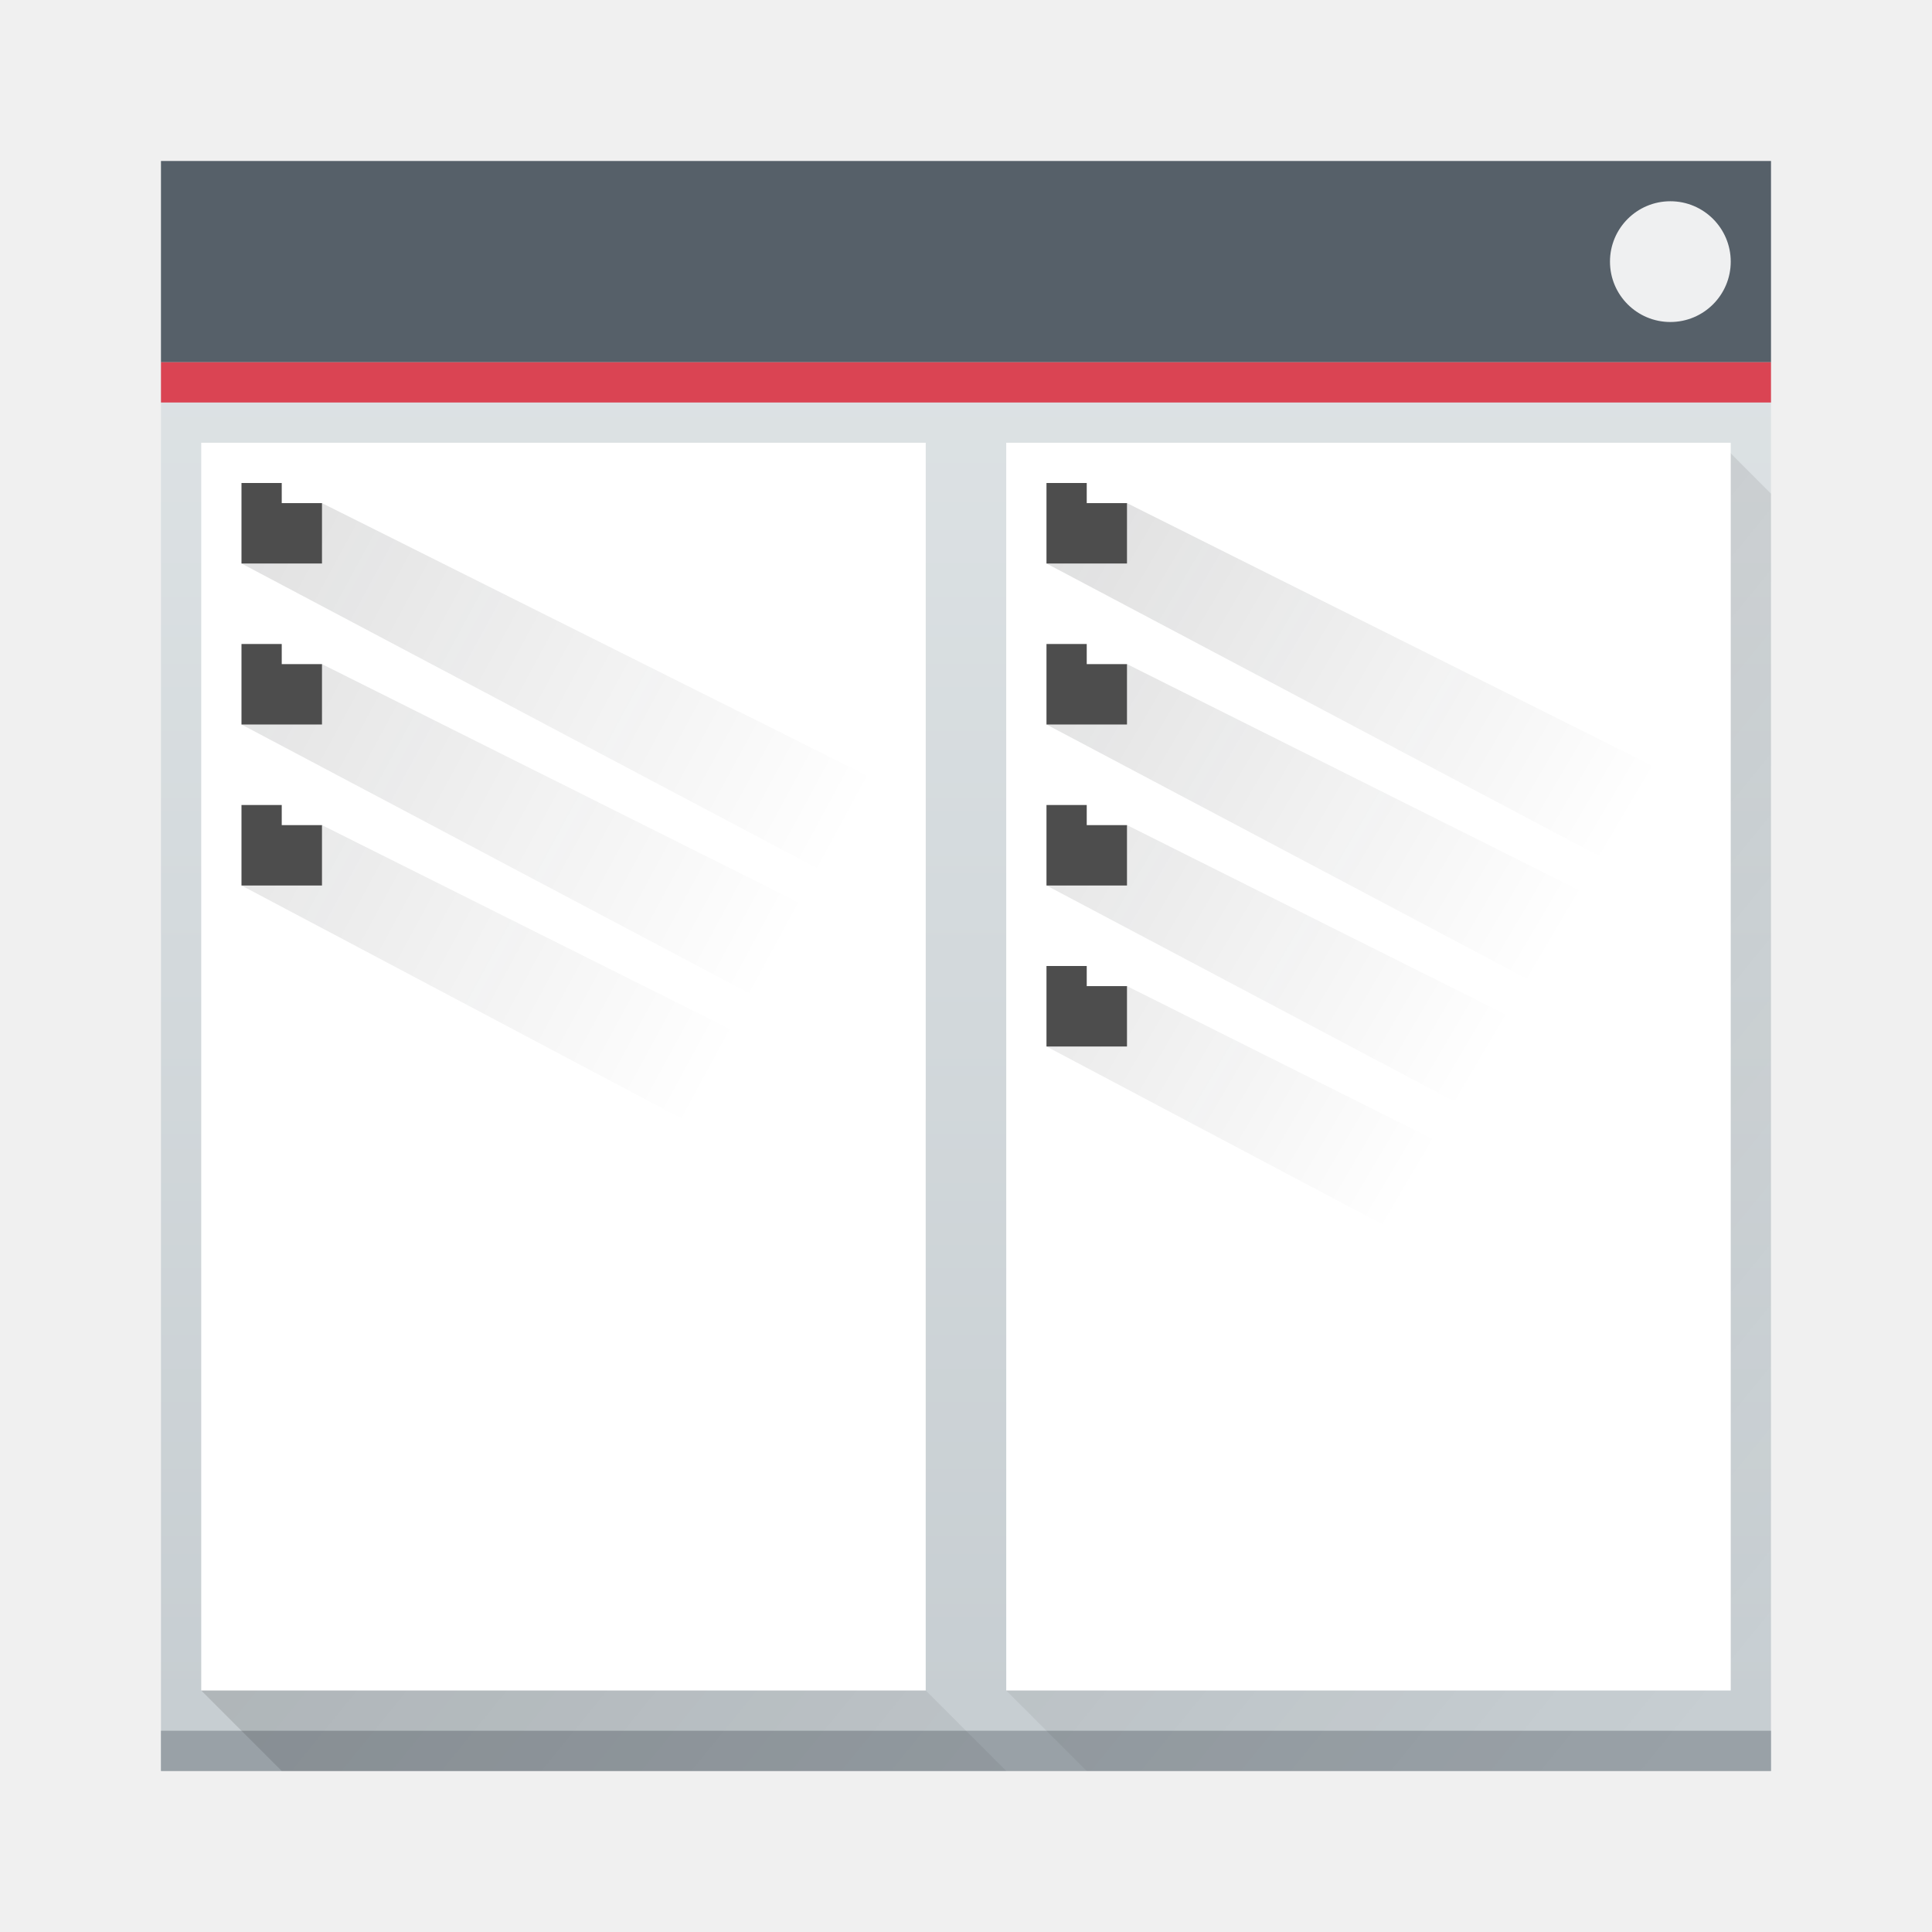
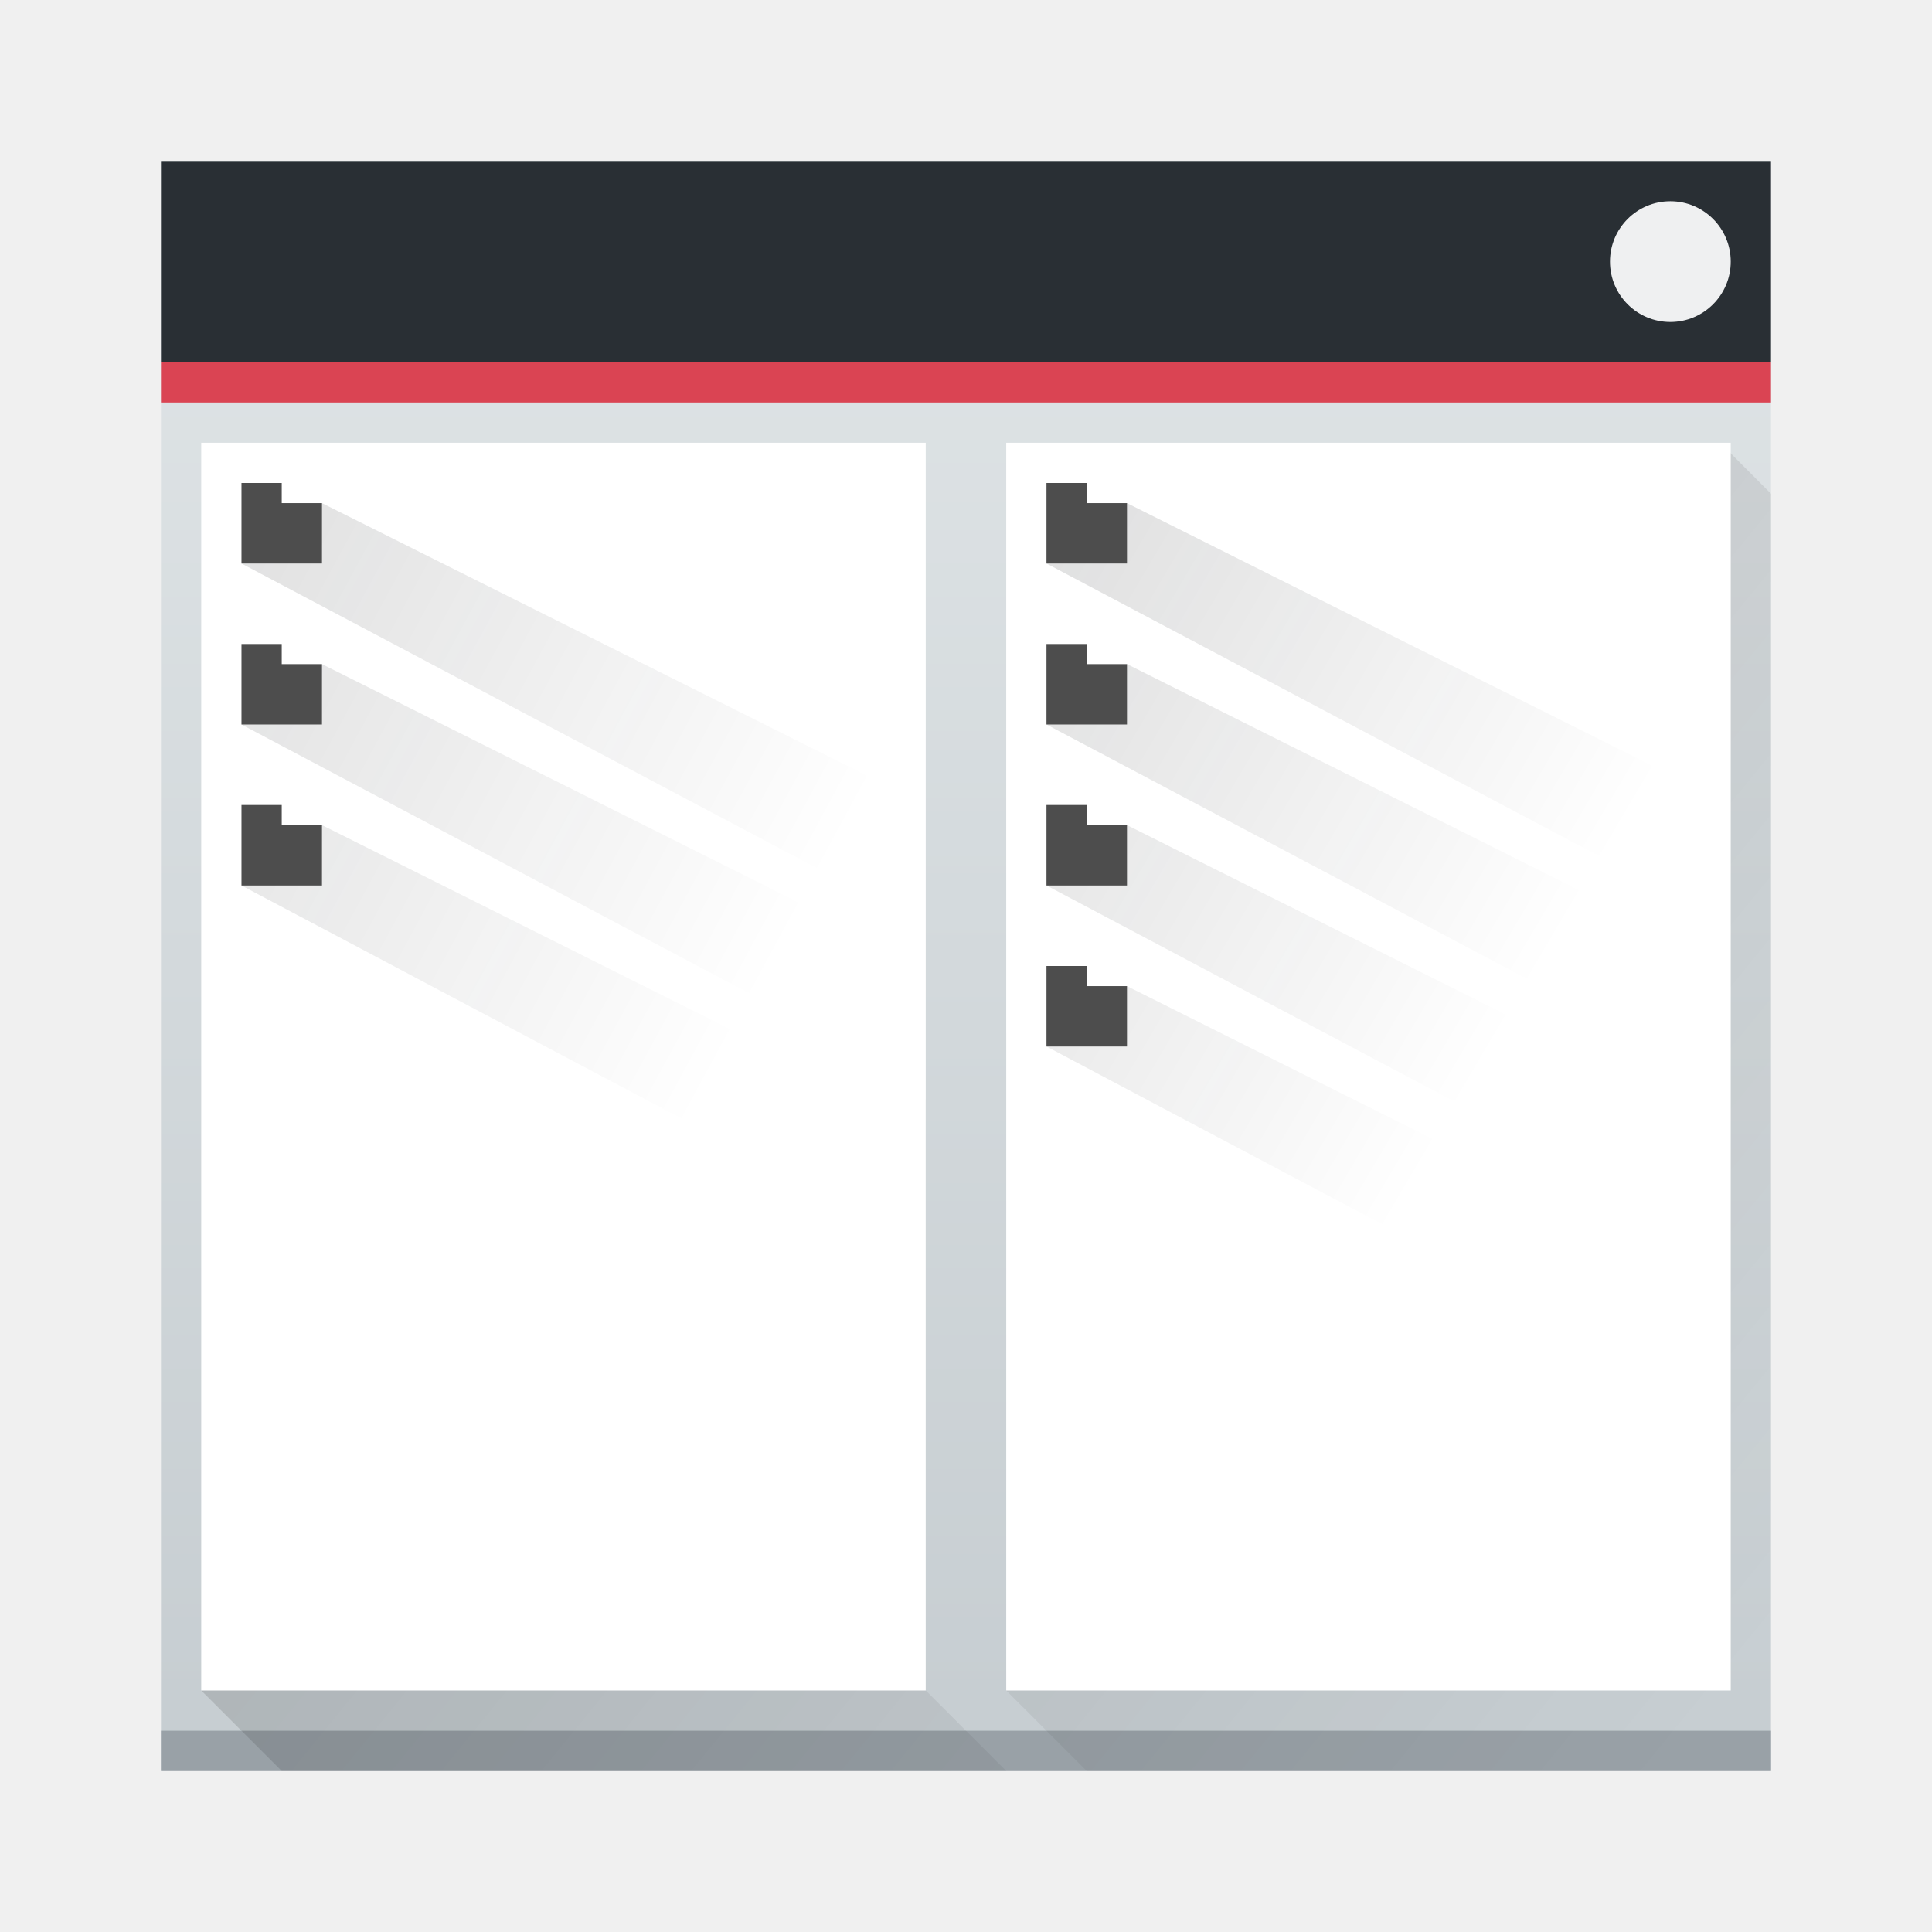
- <svg xmlns="http://www.w3.org/2000/svg" xmlns:xlink="http://www.w3.org/1999/xlink" width="48" version="1.1" height="48" viewBox="0 0 48 48">
+ <svg xmlns="http://www.w3.org/2000/svg" xmlns:xlink="http://www.w3.org/1999/xlink" width="48" version="1.1" height="48" viewBox="0 0 48 48" id="svg2">
  <defs id="defs5455">
    <linearGradient xlink:href="#linearGradient4303-6-4" id="linearGradient4165" y1="543.798" y2="503.798" x2="0" gradientUnits="userSpaceOnUse" gradientTransform="matrix(1 0 0 1 -0.000017 0)" />
    <linearGradient id="linearGradient4227">
      <stop style="stop-color:#292c2f" id="stop4229" />
      <stop offset="1" style="stop-opacity:0" id="stop4231" />
    </linearGradient>
    <linearGradient id="linearGradient4303-6-4">
      <stop style="stop-color:#c6cdd1" id="stop4305-7-0" />
      <stop offset="1" style="stop-color:#e0e5e7" id="stop4307-0-0" />
    </linearGradient>
    <linearGradient xlink:href="#linearGradient4227" id="linearGradient4553" y1="521.154" x1="394.22" y2="533.412" gradientUnits="userSpaceOnUse" x2="416.845" gradientTransform="matrix(1 0 0 1 -397.3356 -509.8689)" />
    <linearGradient xlink:href="#linearGradient4227" id="linearGradient4585" y1="524.97" x1="393.823" y2="536.833" gradientUnits="userSpaceOnUse" x2="413.97" gradientTransform="matrix(1 0 0 1 -377.3356 -509.8689)" />
    <linearGradient id="linearGradient4293">
      <stop id="stop4295" />
      <stop offset="1" style="stop-opacity:0" id="stop4297" />
    </linearGradient>
    <linearGradient xlink:href="#linearGradient4293" id="linearGradient4300" y1="510.798" x1="389.571" y2="541.798" gradientUnits="userSpaceOnUse" x2="427.571" gradientTransform="matrix(1 0 0 1 -384.5714 -499.798)" />
  </defs>
  <g id="layer1" transform="matrix(1 0 0 1 -384.5714 -499.798)">
    <rect width="40" x="388.571" y="503.798" rx="0" height="40" style="fill:url(#linearGradient4165)" id="rect4146" />
    <rect width="40" x="388.571" y="542.798" height="1" style="fill:#99a1a7" id="rect4167" />
    <path style="fill:url(#linearGradient4300);opacity:0.2;fill-rule:evenodd" id="path4290" d="M 42.842 11.105 L 25 25.672 L 25 42 L 27 44 L 44 44 L 44 12.266 L 42.842 11.105 z M 23 27.305 L 5 42 L 7 44 L 25 44 L 23 42 L 23 27.305 z " transform="matrix(1 0 0 1 384.5714 499.798)" />
-     <rect width="40" x="388.571" y="503.798" height="5" style="fill:#566069;stroke-width:0.1" id="rect4302" />
+     <rect width="40" x="388.571" y="503.798" height="5" style="fill:#292f34;stroke-width:0.1;fill-opacity:1" id="rect4302" />
    <rect width="3" x="424.571" y="504.798" rx="1.5" height="3" style="fill:#eff0f1;stroke-width:0.1" id="rect4306" />
    <rect width="40" x="388.571" y="508.798" rx="0" height="1" style="fill:#da4453;stroke-width:0.1" id="rect4310" />
    <path style="shape-rendering:auto;color-interpolation-filters:linearRGB;fill:#ffffff;image-rendering:auto;text-rendering:auto;color:#000000;color-rendering:auto;color-interpolation:sRGB" id="path4273" d="m 389.571,510.798 18,0 0,31 -18,0 0,-31 z" />
    <path style="shape-rendering:auto;color-interpolation-filters:linearRGB;fill:#ffffff;image-rendering:auto;text-rendering:auto;color:#000000;color-rendering:auto;color-interpolation:sRGB" id="rect4274" d="m 409.571,510.798 18,0 0,31 -18,0 0,-31 z" />
    <path style="fill:url(#linearGradient4553);opacity:0.2;fill-rule:evenodd" id="path4551" d="M 8,12.5 6,14 23,23 23,20 8,12.5 Z m 0,4 -2,1.5 17,9 0,-3 -15,-7.5 z m 0,4 -2,1.5 17,9 0,-3 -15,-7.5 z" transform="matrix(1 0 0 1 384.5714 499.798)" />
    <path style="fill:#4d4d4d" id="rect4230" d="m 390.571,511.798 1,0 0,0.5 1,0 0,1.5 -2,0 z" />
    <path style="fill:#4d4d4d" id="path4410" d="m 390.571,515.798 1,0 0,0.5 1,0 0,1.5 -2,0 z" />
    <path style="fill:#4d4d4d" id="path4414" d="m 390.571,519.798 1,0 0,0.5 1,0 0,1.5 -2,0 z" />
    <path style="fill:url(#linearGradient4585);opacity:0.2;fill-rule:evenodd" id="path4579" d="m 28,12.5 -2,1.5 17,9 0,-3 -15,-7.5 z m 0,4 -2,1.5 17,9 0,-3 -15,-7.5 z m 0,4 -2,1.5 17,9 0,-3 -15,-7.5 z m 0,4 -2,1.5 17,9 0,-3 -15,-7.5 z" transform="matrix(1 0 0 1 384.5714 499.798)" />
    <path style="fill:#4d4d4d" id="path4418" d="m 410.571,511.798 1,0 0,0.5 1,0 0,1.5 -2,0 z" />
    <path style="fill:#4d4d4d" id="path4422" d="m 410.571,515.798 1,0 0,0.5 1,0 0,1.5 -2,0 z" />
    <path style="fill:#4d4d4d" id="path4426" d="m 410.571,519.798 1,0 0,0.5 1,0 0,1.5 -2,0 z" />
    <path style="fill:#4d4d4d" id="path4430" d="m 410.571,523.798 1,0 0,0.5 1,0 0,1.5 -2,0 z" />
  </g>
</svg>
